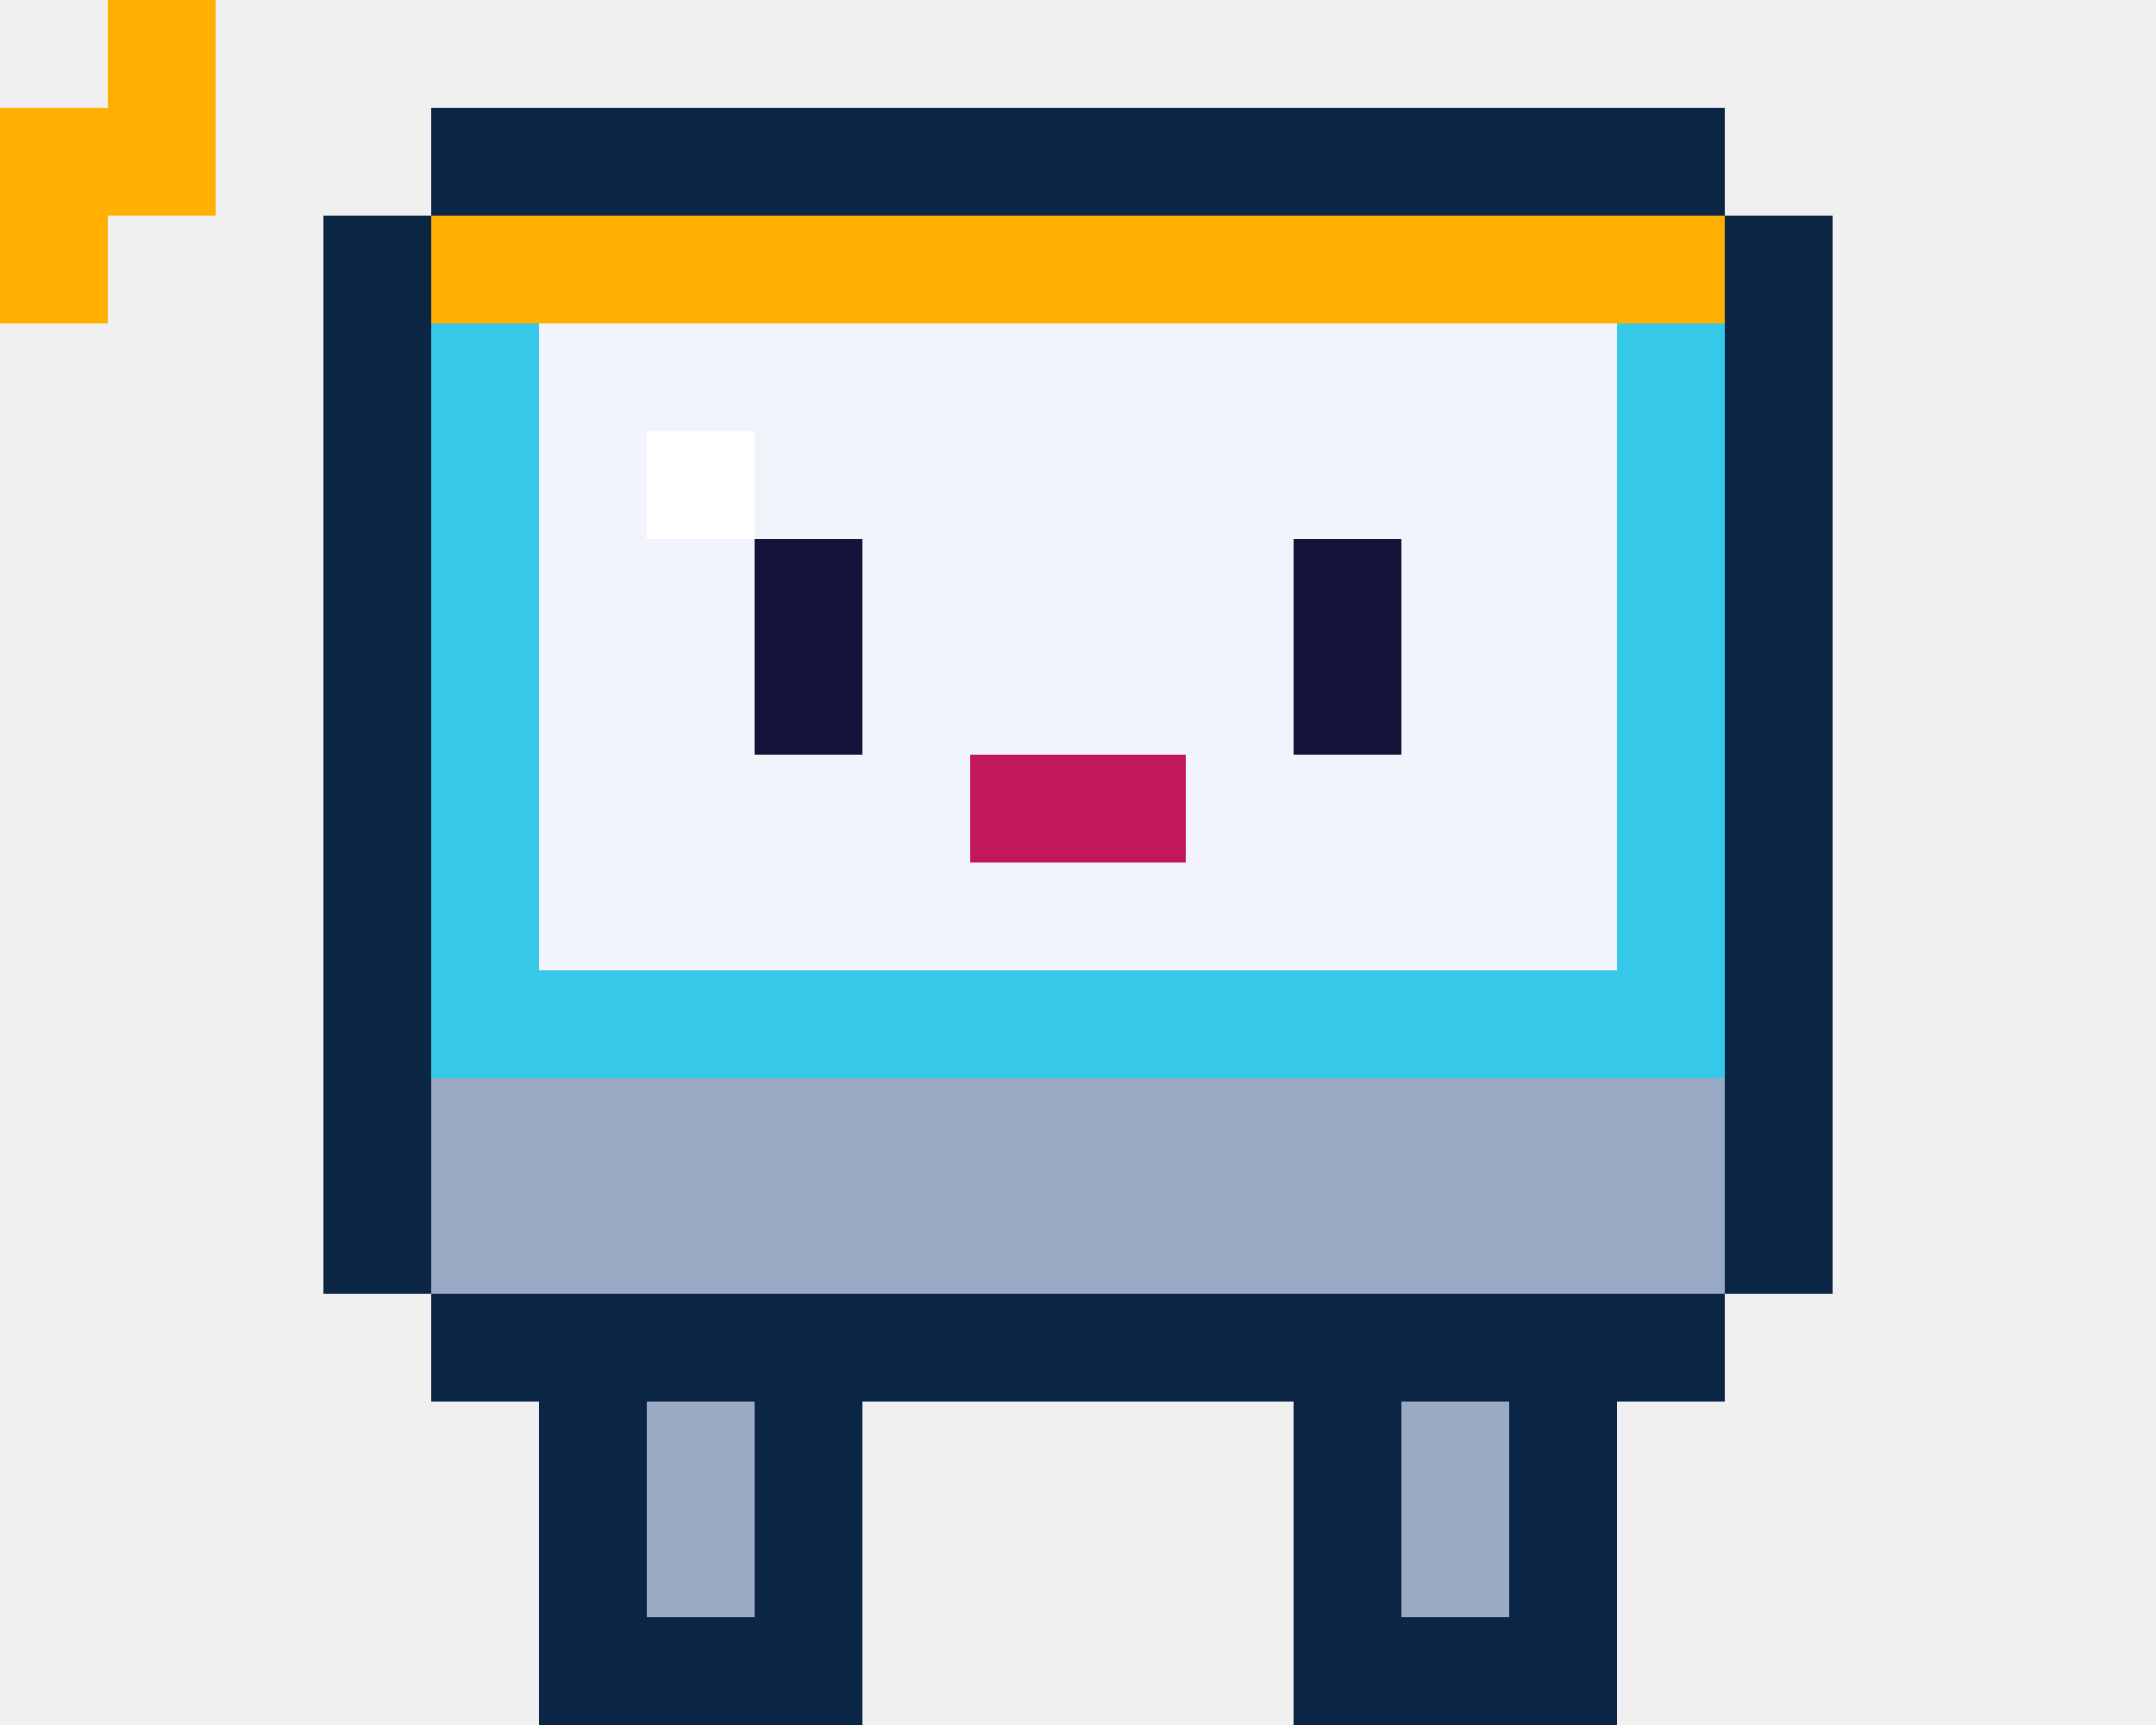
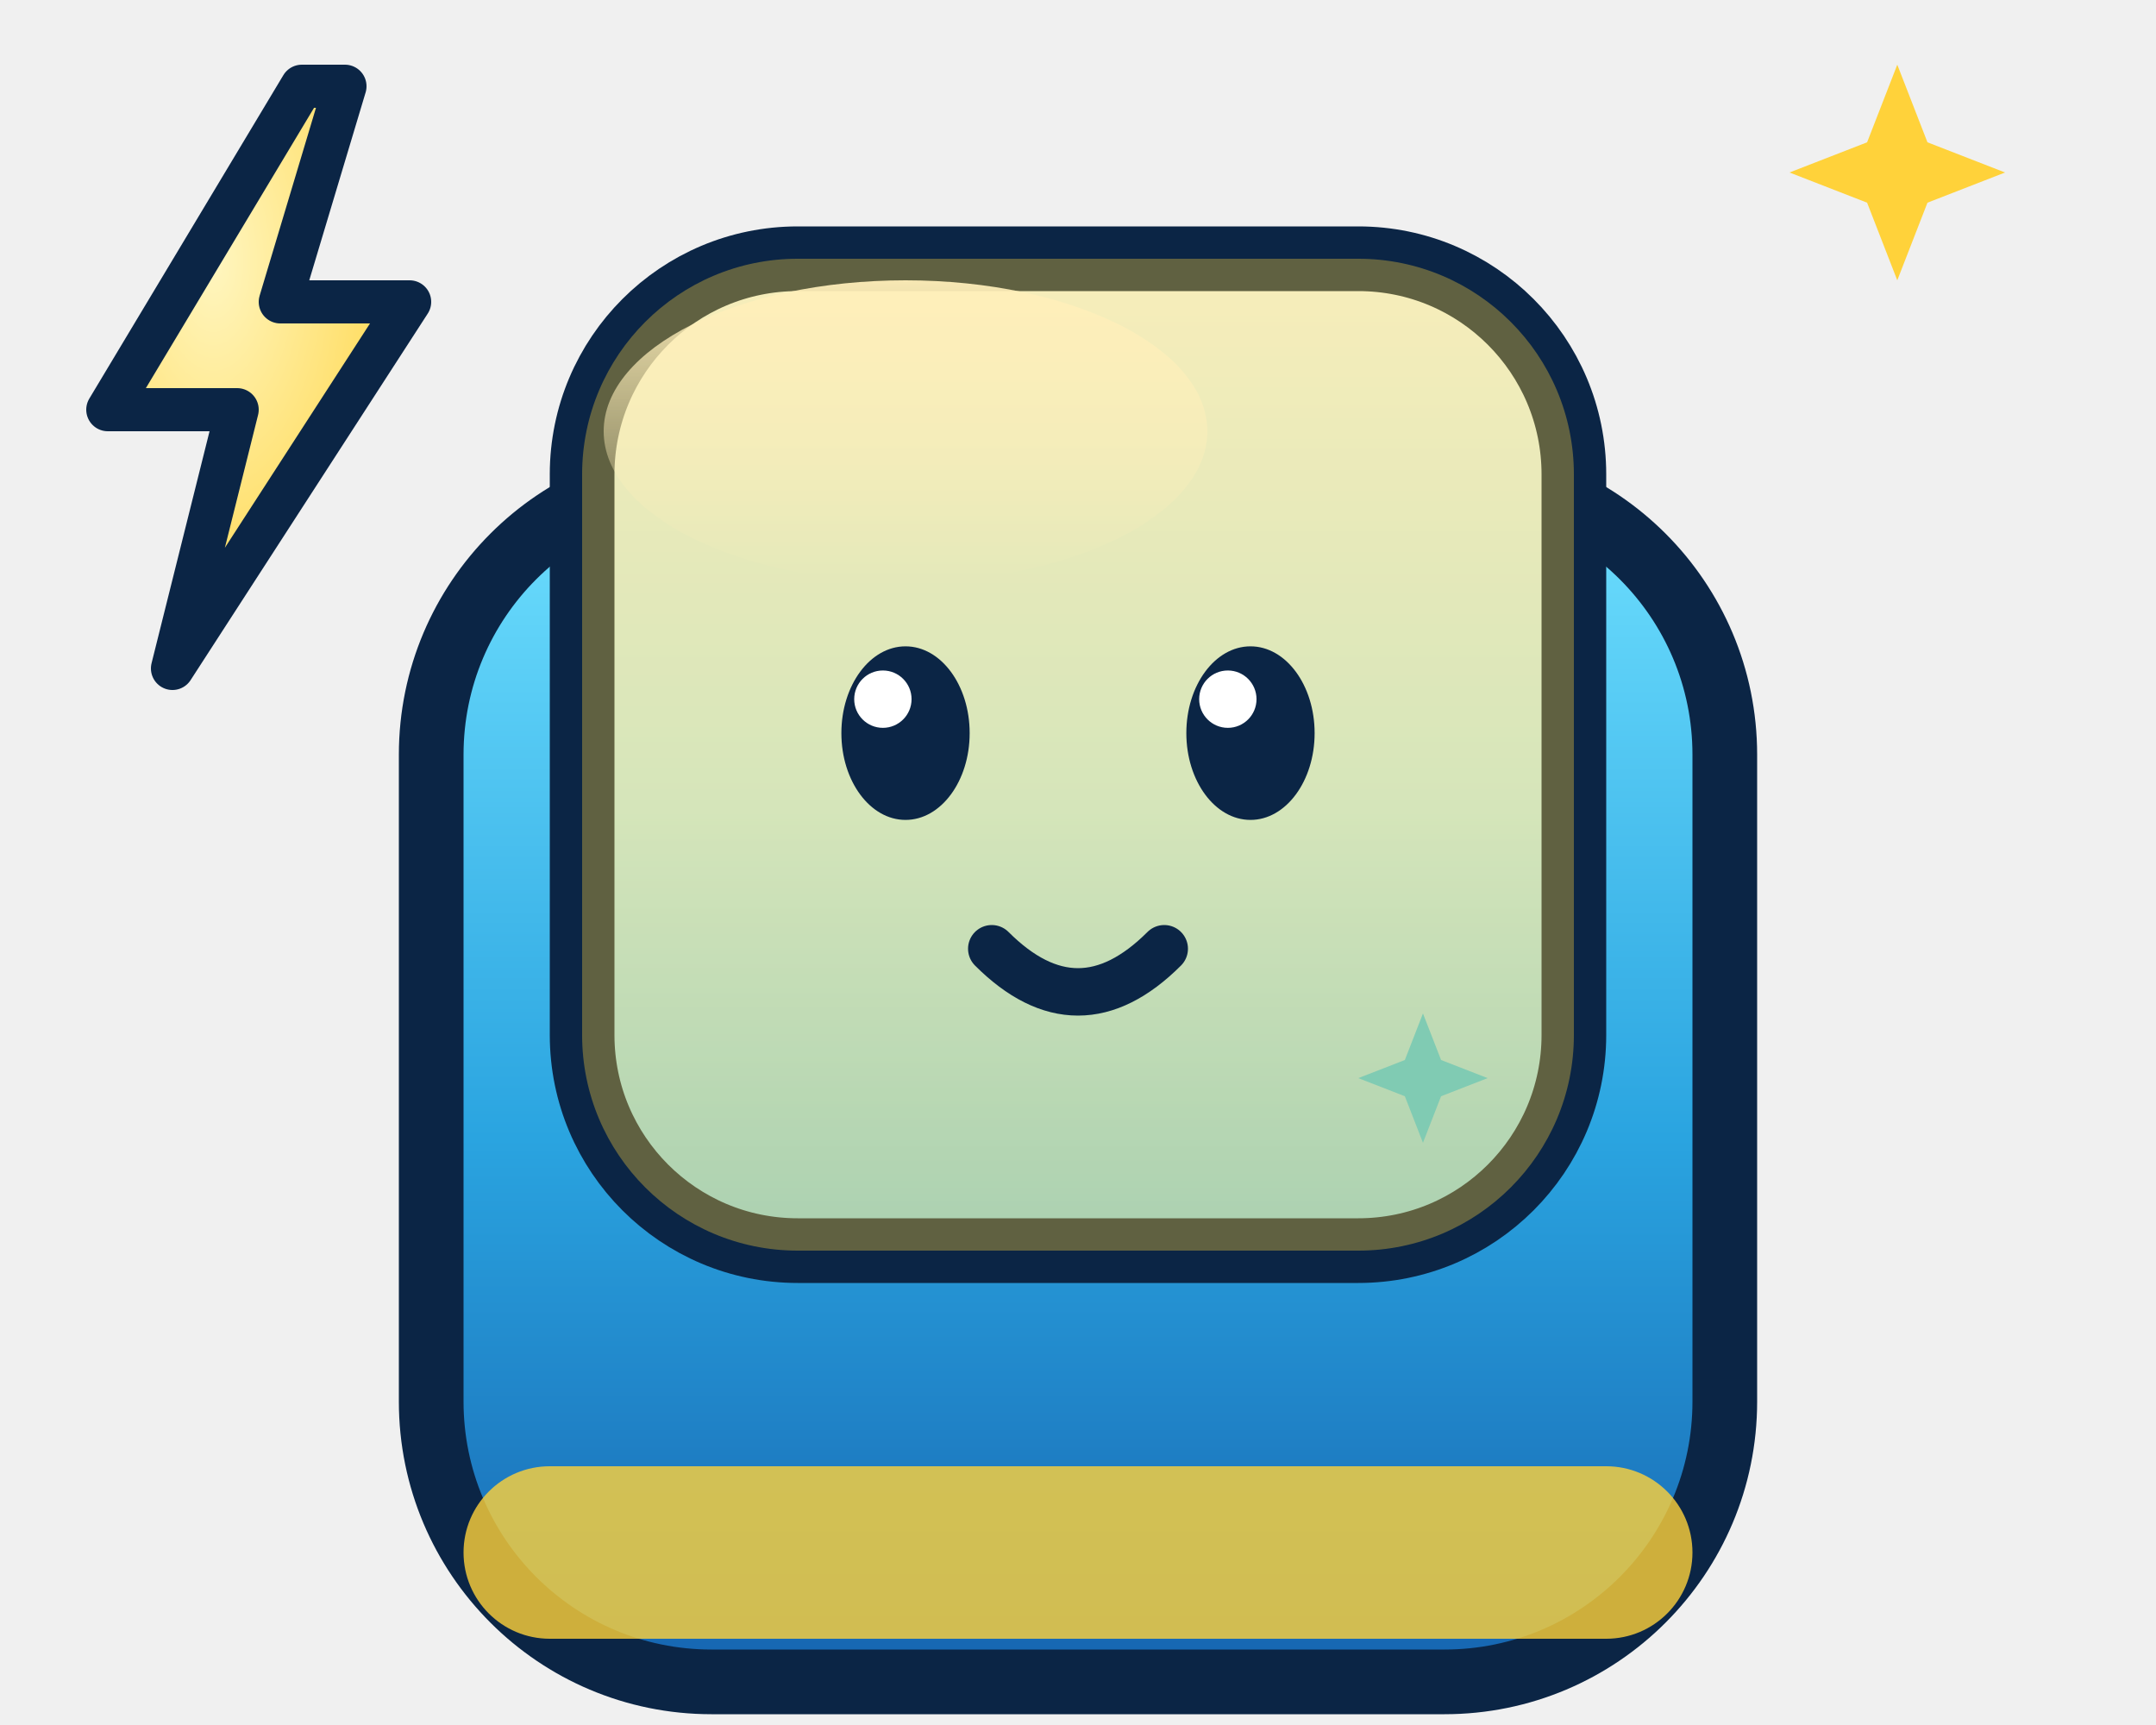
- <svg xmlns="http://www.w3.org/2000/svg" viewBox="0 0 20 16" width="160" height="128" shape-rendering="crispEdges">
-   <rect x="1" y="0" width="1" height="1" fill="#ffb000" />
-   <rect x="0" y="1" width="2" height="1" fill="#ffb000" />
-   <rect x="4" y="1" width="12" height="1" fill="#0b2545" />
-   <rect x="0" y="2" width="1" height="1" fill="#ffb000" />
-   <rect x="3" y="2" width="1" height="1" fill="#0b2545" />
-   <rect x="4" y="2" width="12" height="1" fill="#ffb000" />
-   <rect x="16" y="2" width="1" height="1" fill="#0b2545" />
-   <rect x="3" y="3" width="1" height="1" fill="#0b2545" />
-   <rect x="4" y="3" width="1" height="1" fill="#35c8e8" />
-   <rect x="5" y="3" width="10" height="1" fill="#f1f5fb" />
-   <rect x="15" y="3" width="1" height="1" fill="#35c8e8" />
-   <rect x="16" y="3" width="1" height="1" fill="#0b2545" />
-   <rect x="3" y="4" width="1" height="1" fill="#0b2545" />
-   <rect x="4" y="4" width="1" height="1" fill="#35c8e8" />
-   <rect x="5" y="4" width="1" height="1" fill="#f1f5fb" />
-   <rect x="6" y="4" width="1" height="1" fill="#ffffff" />
-   <rect x="7" y="4" width="8" height="1" fill="#f1f5fb" />
-   <rect x="15" y="4" width="1" height="1" fill="#35c8e8" />
-   <rect x="16" y="4" width="1" height="1" fill="#0b2545" />
-   <rect x="3" y="5" width="1" height="1" fill="#0b2545" />
-   <rect x="4" y="5" width="1" height="1" fill="#35c8e8" />
-   <rect x="5" y="5" width="2" height="1" fill="#f1f5fb" />
-   <rect x="7" y="5" width="1" height="1" fill="#14143a" />
-   <rect x="8" y="5" width="4" height="1" fill="#f1f5fb" />
-   <rect x="12" y="5" width="1" height="1" fill="#14143a" />
-   <rect x="13" y="5" width="2" height="1" fill="#f1f5fb" />
-   <rect x="15" y="5" width="1" height="1" fill="#35c8e8" />
-   <rect x="16" y="5" width="1" height="1" fill="#0b2545" />
-   <rect x="3" y="6" width="1" height="1" fill="#0b2545" />
-   <rect x="4" y="6" width="1" height="1" fill="#35c8e8" />
-   <rect x="5" y="6" width="2" height="1" fill="#f1f5fb" />
-   <rect x="7" y="6" width="1" height="1" fill="#14143a" />
-   <rect x="8" y="6" width="4" height="1" fill="#f1f5fb" />
-   <rect x="12" y="6" width="1" height="1" fill="#14143a" />
-   <rect x="13" y="6" width="2" height="1" fill="#f1f5fb" />
-   <rect x="15" y="6" width="1" height="1" fill="#35c8e8" />
-   <rect x="16" y="6" width="1" height="1" fill="#0b2545" />
-   <rect x="3" y="7" width="1" height="1" fill="#0b2545" />
-   <rect x="4" y="7" width="1" height="1" fill="#35c8e8" />
-   <rect x="5" y="7" width="4" height="1" fill="#f1f5fb" />
-   <rect x="9" y="7" width="2" height="1" fill="#c2185b" />
-   <rect x="11" y="7" width="4" height="1" fill="#f1f5fb" />
-   <rect x="15" y="7" width="1" height="1" fill="#35c8e8" />
-   <rect x="16" y="7" width="1" height="1" fill="#0b2545" />
-   <rect x="3" y="8" width="1" height="1" fill="#0b2545" />
-   <rect x="4" y="8" width="1" height="1" fill="#35c8e8" />
-   <rect x="5" y="8" width="10" height="1" fill="#f1f5fb" />
-   <rect x="15" y="8" width="1" height="1" fill="#35c8e8" />
-   <rect x="16" y="8" width="1" height="1" fill="#0b2545" />
-   <rect x="3" y="9" width="1" height="1" fill="#0b2545" />
-   <rect x="4" y="9" width="12" height="1" fill="#35c8e8" />
-   <rect x="16" y="9" width="1" height="1" fill="#0b2545" />
-   <rect x="3" y="10" width="1" height="1" fill="#0b2545" />
-   <rect x="4" y="10" width="12" height="1" fill="#9aa9c4" />
-   <rect x="16" y="10" width="1" height="1" fill="#0b2545" />
-   <rect x="3" y="11" width="1" height="1" fill="#0b2545" />
-   <rect x="4" y="11" width="12" height="1" fill="#9aa9c4" />
-   <rect x="16" y="11" width="1" height="1" fill="#0b2545" />
-   <rect x="4" y="12" width="12" height="1" fill="#0b2545" />
-   <rect x="5" y="13" width="1" height="1" fill="#0b2545" />
-   <rect x="6" y="13" width="1" height="1" fill="#9aa9c4" />
-   <rect x="7" y="13" width="1" height="1" fill="#0b2545" />
-   <rect x="12" y="13" width="1" height="1" fill="#0b2545" />
-   <rect x="13" y="13" width="1" height="1" fill="#9aa9c4" />
-   <rect x="14" y="13" width="1" height="1" fill="#0b2545" />
-   <rect x="5" y="14" width="1" height="1" fill="#0b2545" />
-   <rect x="6" y="14" width="1" height="1" fill="#9aa9c4" />
-   <rect x="7" y="14" width="1" height="1" fill="#0b2545" />
-   <rect x="12" y="14" width="1" height="1" fill="#0b2545" />
-   <rect x="13" y="14" width="1" height="1" fill="#9aa9c4" />
-   <rect x="14" y="14" width="1" height="1" fill="#0b2545" />
-   <rect x="5" y="15" width="3" height="1" fill="#0b2545" />
-   <rect x="12" y="15" width="3" height="1" fill="#0b2545" />
+ <svg xmlns="http://www.w3.org/2000/svg" viewBox="0 0 100 80" width="160" height="128">
+   <defs>
+     <linearGradient id="shine" x1="0" y1="0" x2="0" y2="1">
+       <stop offset="0" stop-color="#ffffff" stop-opacity=".95" />
+       <stop offset="1" stop-color="#ffffff" stop-opacity="0" />
+     </linearGradient>
+     <radialGradient id="badge-bad" cx=".35" cy=".3" r=".8">
+       <stop offset="0" stop-color="#ff9ab8" />
+       <stop offset="1" stop-color="#ff2a6d" />
+     </radialGradient>
+     <radialGradient id="badge-good" cx=".35" cy=".3" r=".8">
+       <stop offset="0" stop-color="#b8ffb0" />
+       <stop offset="1" stop-color="#2fc84a" />
+     </radialGradient>
+     <radialGradient id="drop" cx=".35" cy=".3" r=".8">
+       <stop offset="0" stop-color="#d8f0ff" />
+       <stop offset="1" stop-color="#3aa0ff" />
+     </radialGradient>
+     <radialGradient id="bolt" cx=".35" cy=".3" r=".8">
+       <stop offset="0" stop-color="#fff6c0" />
+       <stop offset="1" stop-color="#ffd23a" />
+     </radialGradient>
+     <linearGradient id="qwerty-side" x1="0" y1="0" x2="0" y2="1">
+       <stop offset="0" stop-color="#6fe0ff" />
+       <stop offset=".55" stop-color="#2aa4e0" />
+       <stop offset="1" stop-color="#1664b0" />
+     </linearGradient>
+     <linearGradient id="qwerty-top" x1="0" y1="0" x2="0" y2="1">
+       <stop offset="0" stop-color="#f4fdff" />
+       <stop offset=".55" stop-color="#bff0ff" />
+       <stop offset="1" stop-color="#7cd0f0" />
+     </linearGradient>
+   </defs>
+   <rect x="20" y="22" width="60" height="56" rx="13" fill="url(#qwerty-side)" stroke="#0b2545" stroke-width="3" stroke-linejoin="round" stroke-linecap="round" />
+   <rect x="27" y="12" width="46" height="46" rx="10" fill="url(#qwerty-top)" stroke="#0b2545" stroke-width="3" stroke-linejoin="round" stroke-linecap="round" />
+   <ellipse cx="42" cy="20" rx="14" ry="7" fill="url(#shine)" />
+   <path d="M66 47L66.84 49.16L69 50L66.84 50.84L66 53L65.16 50.84L63 50L65.16 49.16Z" fill="#3cc8f4" />
+   <rect x="27" y="12" width="46" height="46" rx="10" fill="#ffd23a" opacity=".35" />
+   <rect x="21.5" y="68" width="57" height="8" rx="4" fill="#ffd23a" opacity=".8" />
+   <ellipse cx="42" cy="34" rx="2.975" ry="4.025" fill="#0b2545" />
+   <circle cx="40.95" cy="32.425" r="1.33" fill="#ffffff" />
+   <ellipse cx="58" cy="34" rx="2.975" ry="4.025" fill="#0b2545" />
+   <circle cx="56.95" cy="32.425" r="1.33" fill="#ffffff" />
+   <path d="M46 44Q50 48 54 44" fill="none" stroke="#0b2545" stroke-width="2.2" stroke-linejoin="round" stroke-linecap="round" />
+   <path d="M14 4L5 19H11L8 31L19 14H13L16 4Z" fill="url(#bolt)" stroke="#0b2545" stroke-width="2" stroke-linejoin="round" stroke-linecap="round" />
+   <path d="M88 3L89.4 6.6L93 8L89.4 9.4L88 13L86.6 9.4L83 8L86.6 6.6Z" fill="#ffd23a" />
</svg>
